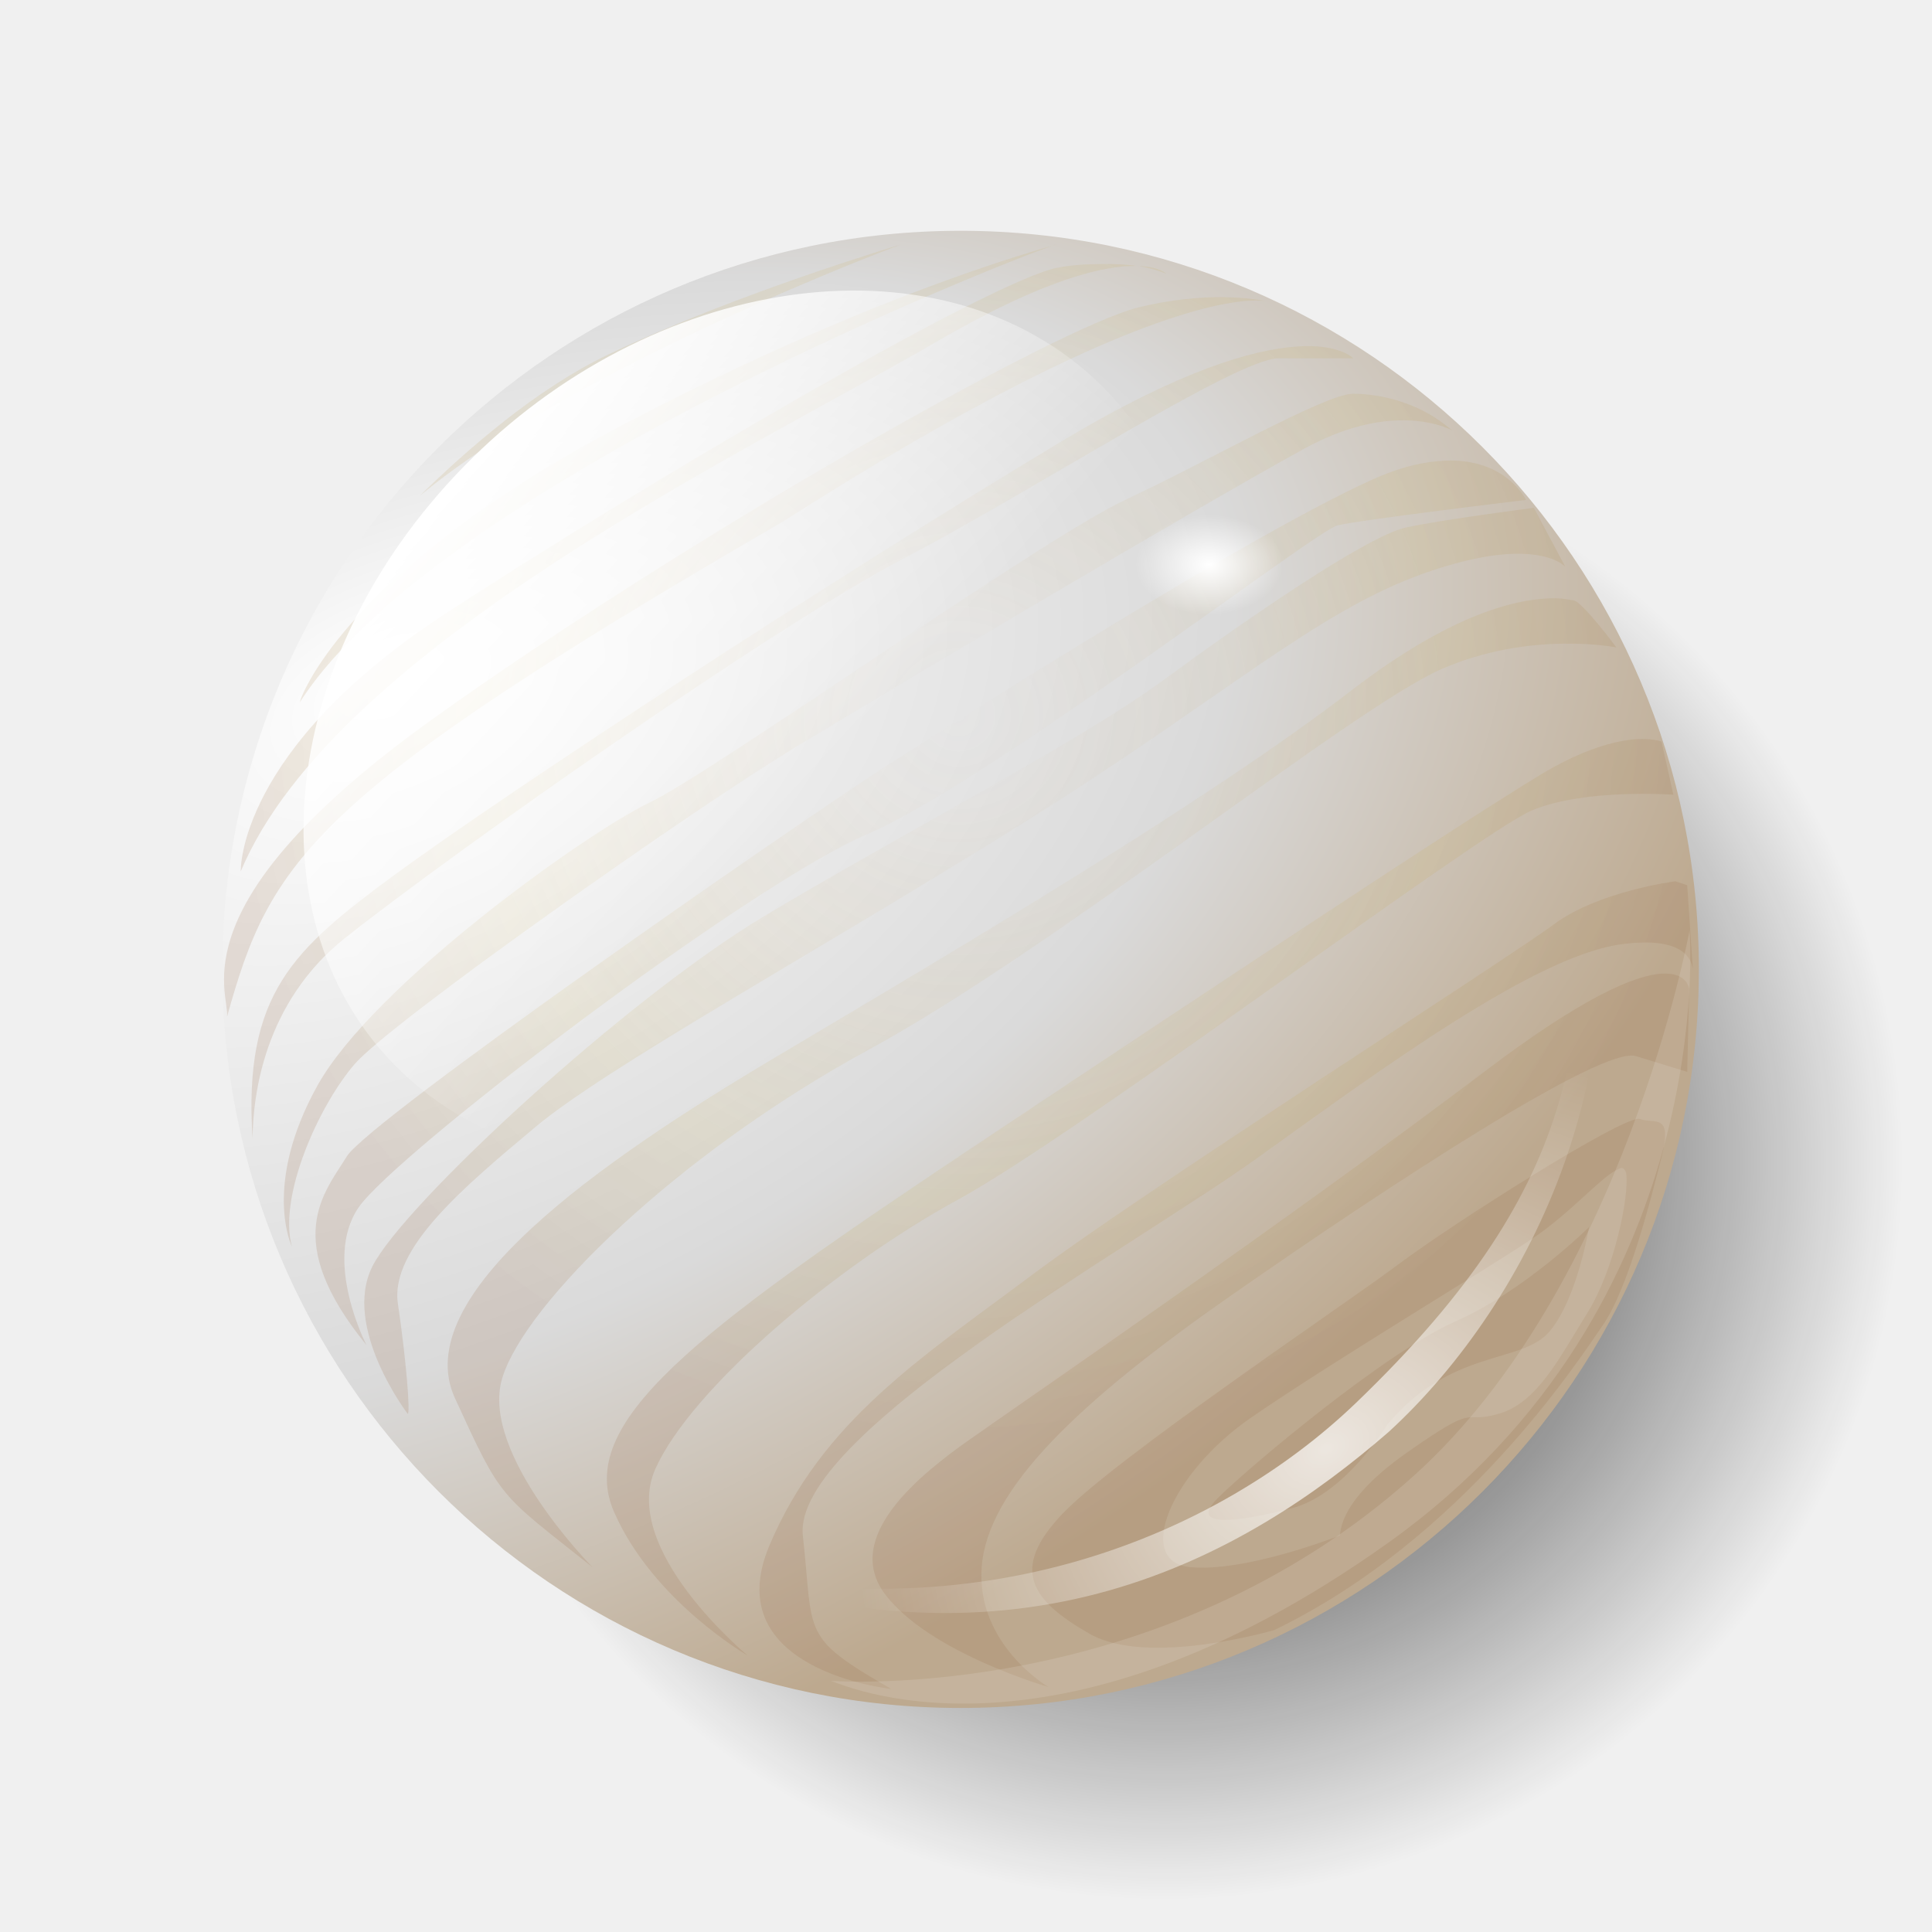
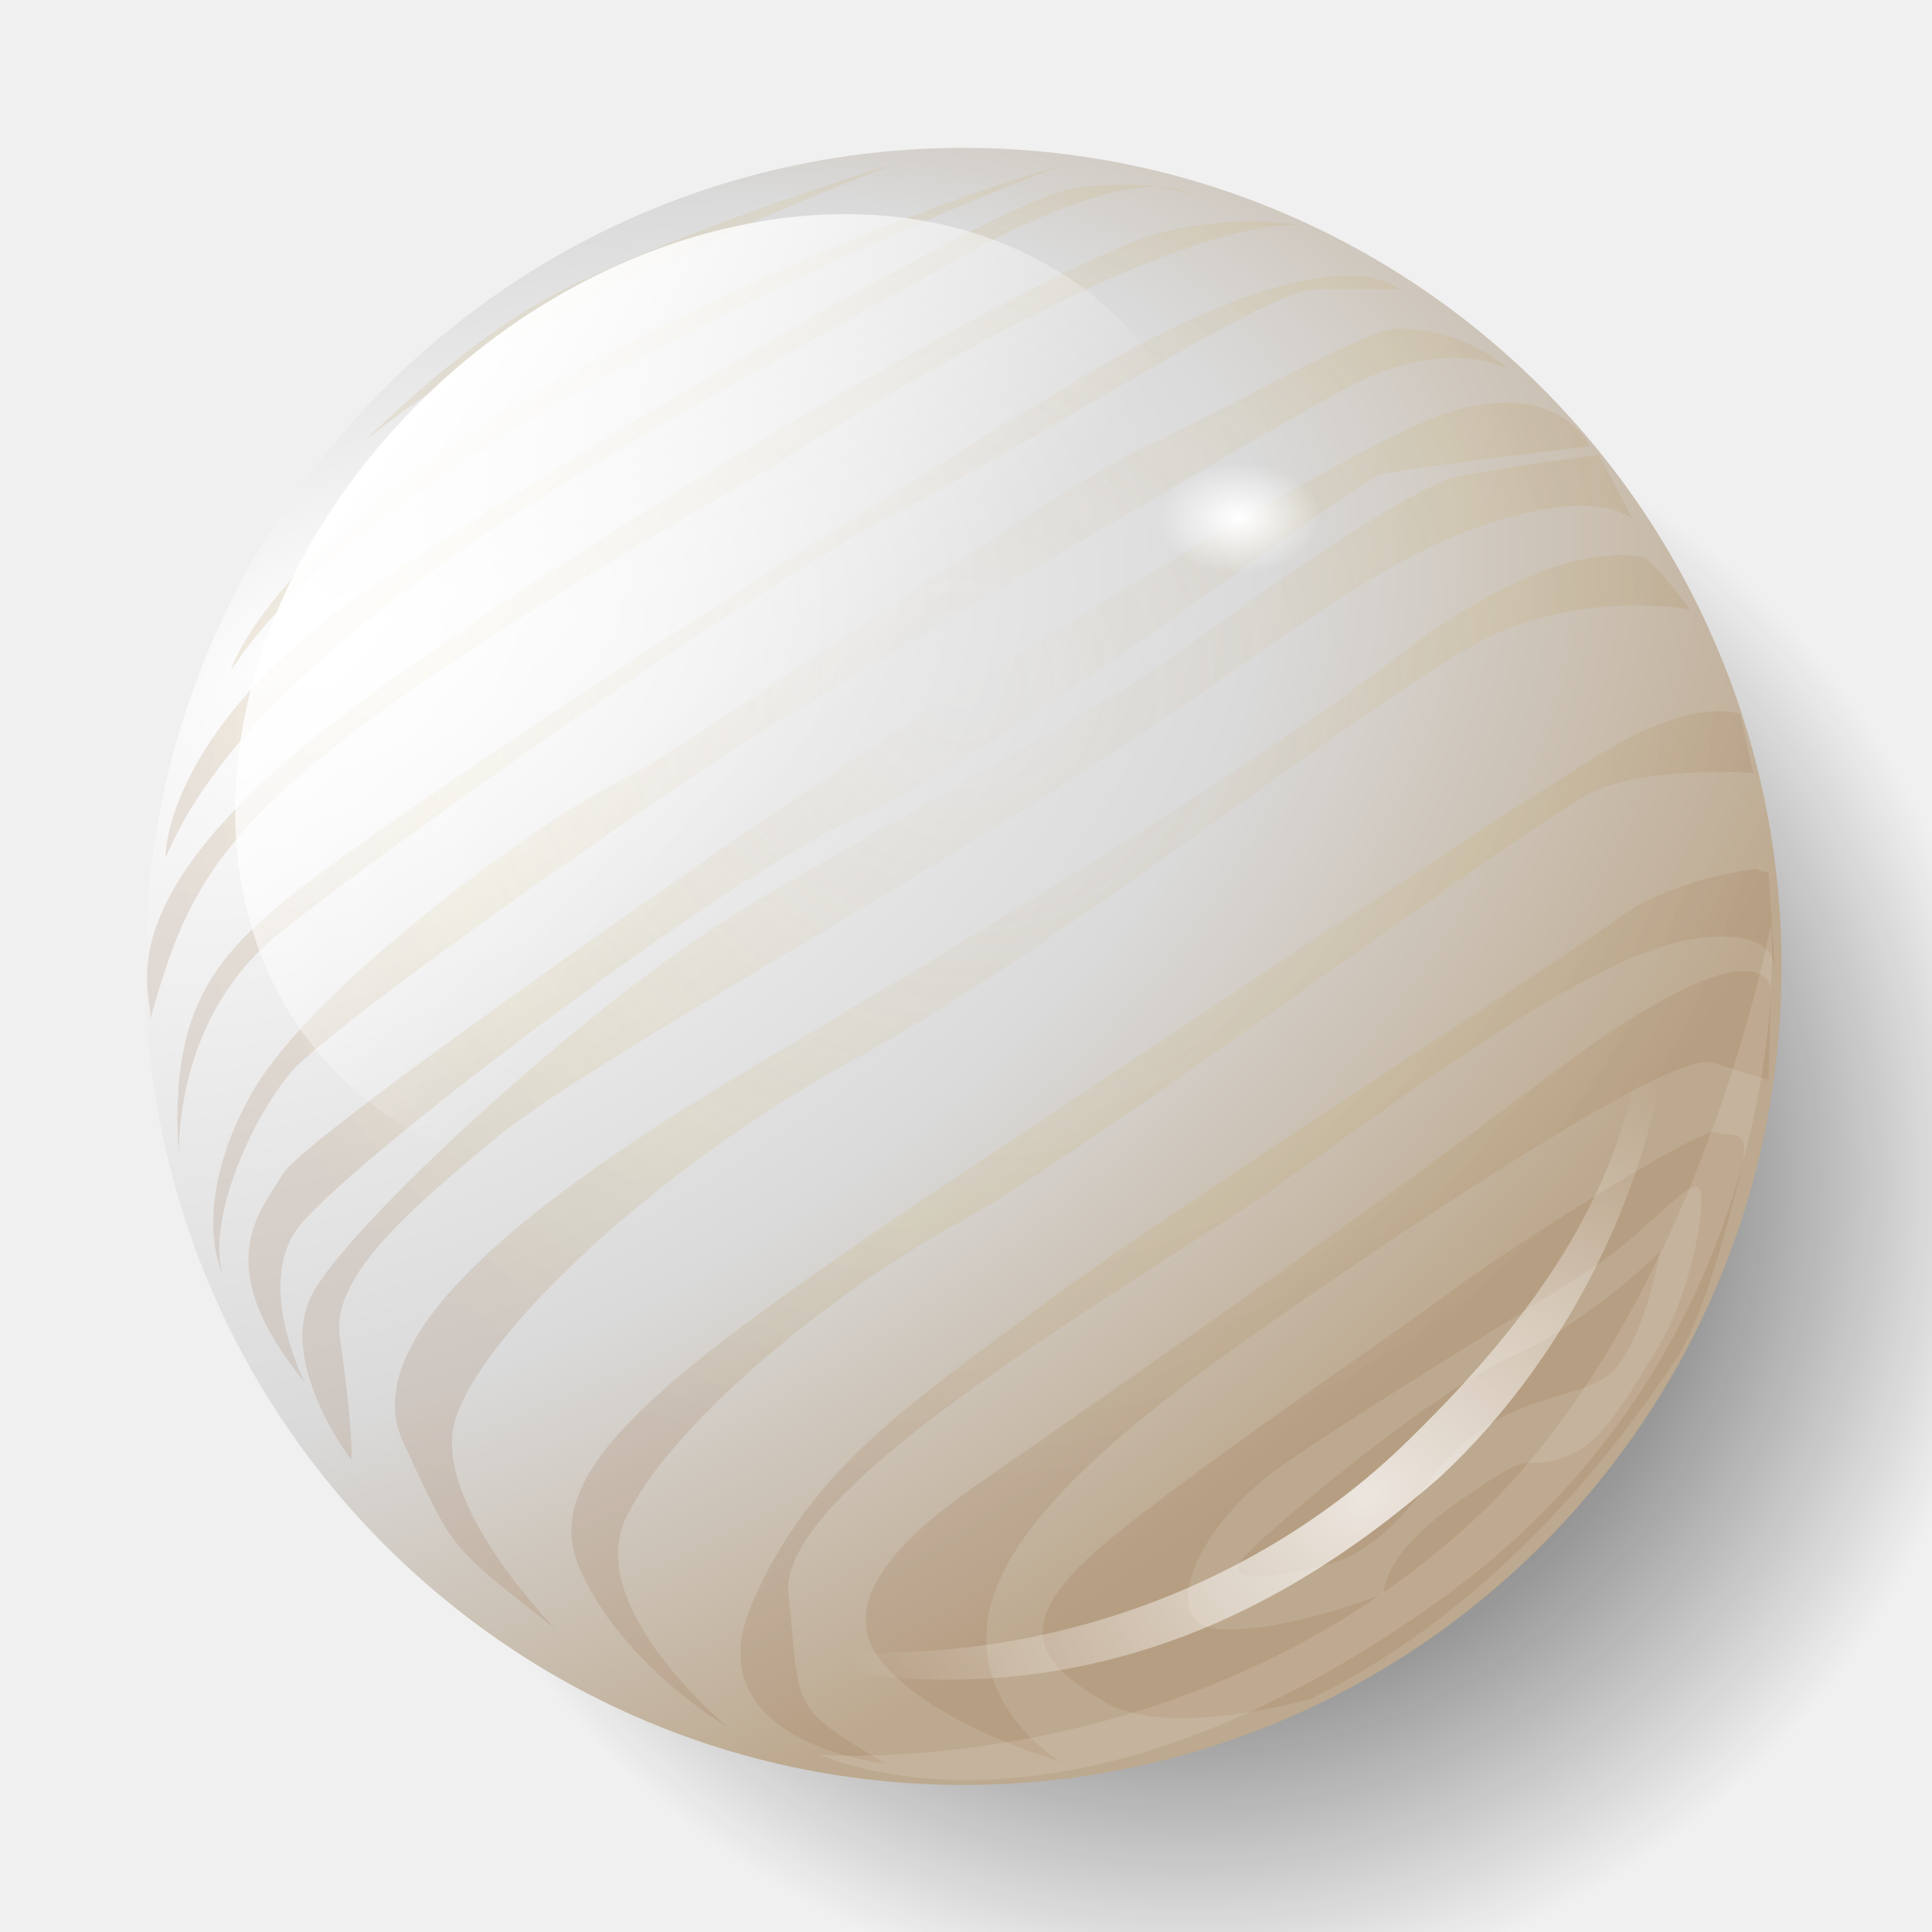
- <svg xmlns="http://www.w3.org/2000/svg" xmlns:xlink="http://www.w3.org/1999/xlink" width="30.72" height="30.72" id="svg8570" version="1.1">
+ <svg xmlns="http://www.w3.org/2000/svg" xmlns:xlink="http://www.w3.org/1999/xlink" width="27.72" height="27.72" id="svg8570" version="1.1">
  <defs id="defs8572">
    <radialGradient xlink:href="#linearGradient20345" id="radialGradient6204" gradientUnits="userSpaceOnUse" gradientTransform="matrix(1,0,0,1.000468,0,1.957504)" cx="128.534" cy="90.865" fx="128.534" fy="90.865" r="11.739" />
    <linearGradient id="linearGradient20345">
      <stop id="stop20347" offset="0" style="stop-color:black;stop-opacity:1;" />
      <stop id="stop20349" offset="1" style="stop-color:black;stop-opacity:0;" />
    </linearGradient>
    <radialGradient r="11.231" fy="75.778" fx="-48.377" cy="76.442" cx="-44.353" gradientTransform="matrix(0.4795333,1.045705,-1.856401,0.8512977,280.0685,71.11366)" gradientUnits="userSpaceOnUse" id="radialGradient6283" xlink:href="#linearGradient4176" />
    <linearGradient id="linearGradient4176">
      <stop style="stop-color:#ffffff;stop-opacity:1" offset="0" id="stop4178" />
      <stop id="stop4182" offset="0.603" style="stop-color:#dadada;stop-opacity:1;" />
      <stop style="stop-color:#bda98f;stop-opacity:1;" offset="1" id="stop4180" />
    </linearGradient>
    <radialGradient xlink:href="#linearGradient4222" id="radialGradient4228" cx="115.257" cy="295.697" fx="115.257" fy="295.697" r="11.68" gradientTransform="matrix(1,0,0,0.9833345,10,-205.0043)" gradientUnits="userSpaceOnUse" />
    <linearGradient id="linearGradient4222">
      <stop style="stop-color:#cf9b49;stop-opacity:0;" offset="0" id="stop4224" />
      <stop id="stop4230" offset="0.663" style="stop-color:#c7a949;stop-opacity:0.747;" />
      <stop style="stop-color:#976a45;stop-opacity:1;" offset="1" id="stop4226" />
    </linearGradient>
    <linearGradient xlink:href="#linearGradient4236" id="linearGradient4284" x1="112.406" y1="291.312" x2="112.349" y2="296.589" gradientUnits="userSpaceOnUse" />
    <linearGradient id="linearGradient4236">
      <stop style="stop-color:#ffffff;stop-opacity:1;" offset="0" id="stop4238" />
      <stop id="stop4244" offset="0.5" style="stop-color:#ffffff;stop-opacity:0.498;" />
      <stop style="stop-color:#ffffff;stop-opacity:0;" offset="1" id="stop4240" />
    </linearGradient>
    <radialGradient xlink:href="#linearGradient4236" id="radialGradient4242" cx="113.933" cy="295.829" fx="113.933" fy="295.829" r="2.386" gradientTransform="matrix(1,0,0,0.9259259,0,21.91329)" gradientUnits="userSpaceOnUse" />
    <linearGradient id="linearGradient8542">
      <stop style="stop-color:#ffffff;stop-opacity:1;" offset="0" id="stop8544" />
      <stop id="stop8546" offset="0.5" style="stop-color:#ffffff;stop-opacity:0.498;" />
      <stop style="stop-color:#ffffff;stop-opacity:0;" offset="1" id="stop8548" />
    </linearGradient>
    <radialGradient xlink:href="#linearGradient4236" id="radialGradient4297" cx="116.922" cy="311.737" fx="116.922" fy="311.737" r="6.469" gradientTransform="matrix(1.073347,-0.6021139,0.4214841,0.7513508,-125.789,-66.39272)" gradientUnits="userSpaceOnUse" />
    <linearGradient id="linearGradient8551">
      <stop style="stop-color:#ffffff;stop-opacity:1;" offset="0" id="stop8553" />
      <stop id="stop8555" offset="0.5" style="stop-color:#ffffff;stop-opacity:0.498;" />
      <stop style="stop-color:#ffffff;stop-opacity:0;" offset="1" id="stop8557" />
    </linearGradient>
    <radialGradient r="6.469" fy="311.737" fx="116.922" cy="311.737" cx="116.922" gradientTransform="matrix(1.073347,-0.6021139,0.4214841,0.7513508,-125.789,-66.39272)" gradientUnits="userSpaceOnUse" id="radialGradient8568" xlink:href="#linearGradient4236" />
  </defs>
-   <g id="layer1" transform="translate(-364.67,-518.703)">
-     <g id="white_stone" transform="translate(254.6539,444.3088)">
+   <g id="layer1" transform="translate(-364.67,-521.703)">
+     <g id="white_stone" transform="translate(253.2019,445.7609)">
      <path id="path8772" d="m 140.272,92.865 c 0,6.483 -5.259,11.744 -11.739,11.744 -6.48,0 -11.739,-5.261 -11.739,-11.744 0,-6.483 5.259,-11.744 11.739,-11.744 6.48,0 11.739,5.261 11.739,11.744 z" style="fill:url(#radialGradient6204);fill-opacity:1;stroke:none;display:inline" />
      <use height="108" width="144" id="use2426" transform="translate(108,72)" xlink:href="#rect2376" y="0" x="0" />
      <path id="path5865" d="m 137.029,89.808 c 0,6.483 -5.259,11.744 -11.739,11.744 -6.48,0 -11.739,-5.261 -11.739,-11.744 0,-6.483 5.259,-11.744 11.739,-11.744 6.48,0 11.739,5.261 11.739,11.744 z" style="fill:url(#radialGradient6283);fill-opacity:1;stroke:none;display:inline" />
      <path id="path4184" d="m 124.344,78.281 c 0,0 -2.623,0.778 -4.656,1.75 -1.139,0.545 -2.231,1.498 -3,2.25 2.496,-2.079 7.656,-4 7.656,-4 z m 2.469,0 c 0.221,-0.044 -2.619,0.621 -6.906,2.875 -4.287,2.254 -5.081,4.229 -5.125,4.406 2.298,-3.58 11.81,-7.237 12.031,-7.281 z m 0.719,0.312 c -0.215,0.002 -0.454,0.007 -0.719,0.062 -1.061,0.221 -6.404,3.334 -9.719,5.5 -3.315,2.166 -3.25,4.094 -3.25,4.094 1.503,-3.58 8.133,-6.714 11.094,-8.438 1.717,-1 2.666,-1.198 3.156,-1.188 -0.155,-0.025 -0.347,-0.033 -0.562,-0.031 z m 0.594,0.031 c 0.274,0.05 0.438,0.125 0.438,0.125 0,0 -0.104,-0.112 -0.438,-0.125 z m 1.5,0.5 c -0.348,-0.017 -0.859,0.002 -1.5,0.156 -1.282,0.309 -7.184,3.646 -11.25,6.562 -4.066,2.917 -3.206,4.321 -3.25,4.719 0.69,-2.47 1.286,-3.497 8.844,-7.875 6.143,-3.933 7.688,-3.5 7.688,-3.5 0,0 -0.183,-0.046 -0.531,-0.062 z m 1,0.781 c -0.691,0.05 -1.841,0.373 -3.719,1.5 -3.757,2.254 -8.946,5.669 -10.625,6.906 -1.597,1.177 -2.4,1.88 -2.25,4.188 0.006,-0.673 0.176,-2.16 1.469,-3.188 1.724,-1.37 6.842,-4.971 8.875,-6.031 2.033,-1.061 5.306,-3.188 5.969,-3.188 l 1.188,0 c 0,0 -0.216,-0.237 -0.906,-0.188 z m 0.906,0.75 c -0.442,0 -2.299,1.069 -3.625,1.688 -1.326,0.619 -6.546,4.326 -7.562,4.812 -1.016,0.486 -4.397,2.909 -5.281,4.5 -0.884,1.591 -0.406,2.562 -0.406,2.562 -0.221,-0.795 0.425,-2.243 1,-2.906 0.575,-0.663 5.321,-4.015 7,-5.031 1.679,-1.016 6.326,-3.778 8.094,-4.75 1.768,-0.972 2.692,-0.021 2.25,-0.375 -0.442,-0.354 -1.027,-0.5 -1.469,-0.5 z M 133,81.719 c -0.323,0.012 -0.701,0.091 -1.188,0.312 -1.945,0.884 -6.411,3.71 -7.781,4.594 -1.37,0.884 -8.146,5.582 -8.5,6.156 -0.354,0.575 -1.058,1.321 0.312,3 0,0 -0.7,-1.348 -0.125,-2.188 0.575,-0.84 6.149,-5.098 8.094,-5.938 1.945,-0.84 7.115,-4.818 7.469,-4.906 0.354,-0.088 3,-0.406 3,-0.406 0,0 -0.312,-0.662 -1.281,-0.625 z m 1.406,0.75 c 0,0 -1.413,0.18 -2.031,0.312 -0.619,0.133 -2.549,1.465 -3.875,2.438 -1.326,0.972 -4.134,2.424 -6.344,3.75 -2.21,1.326 -5.733,4.59 -6.219,5.562 -0.486,0.972 0.562,2.344 0.562,2.344 0.044,0 -0.024,-0.866 -0.156,-1.75 -0.133,-0.884 1.083,-1.884 2.188,-2.812 1.105,-0.928 4.355,-2.717 7.625,-4.75 3.27,-2.033 4.763,-3.444 6.531,-4.062 1.768,-0.619 2.219,-0.094 2.219,-0.094 l -0.5,-0.938 z m 0.344,1.438 c -0.474,-0.004 -1.526,0.143 -3.25,1.469 -2.298,1.768 -6.297,4.133 -9.125,5.812 -2.828,1.679 -5.876,3.802 -5.125,5.438 0.751,1.635 0.685,1.494 2.188,2.688 0,0 -1.791,-1.807 -1.438,-3 0.354,-1.193 2.807,-3.584 5.812,-5.219 3.005,-1.635 7.711,-5.444 9.125,-6.062 1.414,-0.619 2.781,-0.344 2.781,-0.344 0,0 -0.555,-0.75 -0.688,-0.75 -0.033,0 -0.123,-0.03 -0.281,-0.031 z m 1.188,2.25 c -0.331,0.039 -0.819,0.187 -1.438,0.562 -1.237,0.751 -4.719,3.052 -9.094,5.969 -4.375,2.917 -6.244,4.336 -5.625,5.75 0.619,1.414 2.125,2.281 2.125,2.281 0,0 -2.043,-1.687 -1.469,-2.969 0.575,-1.282 2.868,-3.221 4.812,-4.281 1.945,-1.061 8.285,-5.834 9.125,-6.188 0.84,-0.354 2.25,-0.25 2.25,-0.25 l -0.188,-0.844 c 0,0 -0.169,-0.07 -0.5,-0.031 z m 0.719,2.25 c 0,0 -1.23,0.157 -1.938,0.688 -0.707,0.53 -6.513,4.237 -8.281,5.562 -1.768,1.326 -3.348,2.324 -4.188,4.312 -0.84,1.989 1.938,2.281 1.938,2.281 -1.458,-0.84 -1.229,-0.847 -1.406,-2.438 -0.177,-1.591 5.186,-4.542 7.219,-6 2.033,-1.458 4.442,-3.229 5.812,-3.406 0.987,-0.127 1.125,0.248 1.125,0.469 l -0.094,-1.406 -0.188,-0.062 z M 136.438,89.875 c -0.42,0.028 -1.234,0.36 -2.781,1.531 -3.094,2.342 -7.467,5.345 -8.219,5.875 -0.751,0.53 -2.051,1.541 -1.344,2.469 0.707,0.928 2.594,1.469 2.594,1.469 0,0 -1.151,-0.669 -1.062,-1.906 0.088,-1.237 1.525,-2.62 4,-4.344 2.475,-1.724 5.876,-3.958 6.406,-3.781 l 0.812,0.25 0.031,-1.312 c 0,0 -0.018,-0.278 -0.438,-0.25 z m -0.344,2.312 c -0.221,-0.088 -2.96,1.65 -3.844,2.312 -0.884,0.663 -4.504,3.085 -5.344,3.969 -0.84,0.884 -0.491,1.376 0.438,1.906 0.928,0.53 2.938,-0.062 2.938,-0.062 3.005,-1.458 4.821,-4.269 5.219,-4.844 0.398,-0.575 0.761,-1.98 0.938,-2.688 0.177,-0.707 -0.123,-0.505 -0.344,-0.594 z m -0.281,0.781 c 0.028,0.009 0.057,0.05 0.062,0.094 0.044,0.354 -0.183,1.512 -0.625,2.219 -0.442,0.707 -0.788,1.417 -1.406,1.594 -0.619,0.177 -0.276,-0.215 -1.469,0.625 -1.193,0.84 -1.018,1.357 -1.062,1.312 0,0 -1.491,0.588 -2.375,0.5 -0.884,-0.088 -0.313,-1.491 0.969,-2.375 1.282,-0.884 3.673,-2.313 4.469,-2.844 0.597,-0.398 1.101,-0.982 1.344,-1.094 0.04,-0.019 0.066,-0.041 0.094,-0.031 z m -0.531,0.938 c 0,0 -1.02,1.014 -2.125,1.5 -1.105,0.486 -3.295,2.326 -3.781,2.812 -0.486,0.486 0.348,0.377 1.188,0.156 0.84,-0.221 1.5,-1.312 1.5,-1.312 1.016,-1.237 2.152,-0.97 2.594,-1.5 0.442,-0.53 0.625,-1.656 0.625,-1.656 z" style="opacity:0.175;color:#000000;fill:url(#radialGradient4228);fill-opacity:1;fill-rule:nonzero;stroke:none;stroke-width:0.4;marker:none;visibility:visible;display:inline;overflow:visible;enable-background:accumulate" />
      <path id="path4232" d="m 123.225,101.121 c 0,0 5.215,0.398 9.281,-3.27 3.341,-3.014 4.375,-8.662 4.375,-8.662 0,0 0.492,5.956 -4.773,9.723 -5.436,3.889 -8.795,2.21 -8.883,2.21 z" style="color:#000000;fill:#ffffff;fill-opacity:0.122;fill-rule:nonzero;stroke:none;stroke-width:0.4;marker:none;visibility:visible;display:inline;overflow:visible;enable-background:accumulate" />
      <path transform="matrix(1.061634,-1.176191,1.117351,0.8933059,-327.7136,-45.91952)" d="m 117.312,295.625 c 0,2.382 -2.197,4.312 -4.906,4.312 -2.71,0 -4.906,-1.931 -4.906,-4.312 0,-2.382 2.197,-4.312 4.906,-4.312 2.71,0 4.906,1.931 4.906,4.312 z" id="path4276" style="color:#000000;fill:url(#linearGradient4284);fill-opacity:1;fill-rule:nonzero;stroke:none;stroke-width:0.4;marker:none;visibility:visible;display:inline;overflow:visible;enable-background:accumulate" />
      <path transform="matrix(0.4907407,0,0,0.36,73.32842,-23.12507)" d="m 116.319,295.829 c 0,1.22 -1.068,2.21 -2.386,2.21 -1.318,0 -2.386,-0.989 -2.386,-2.21 0,-1.22 1.068,-2.21 2.386,-2.21 1.318,0 2.386,0.989 2.386,2.21 z" id="path4234" style="color:#000000;fill:url(#radialGradient4242);fill-opacity:1;fill-rule:nonzero;stroke:none;stroke-width:0.4;marker:none;visibility:visible;display:inline;overflow:visible;enable-background:accumulate" />
      <path id="path4286" d="m 120.988,99.27 c 5.242,1.926 8.818,-0.118 11.111,-2.109 2.266,-2.079 4.186,-5.993 3.04,-10.132 0.133,3.712 0.164,6.095 -3.563,9.673 -2.186,2.099 -6.022,3.728 -10.589,2.568 z" style="opacity:0.744;color:#000000;fill:url(#radialGradient8568);fill-opacity:1;fill-rule:nonzero;stroke:none;stroke-width:0.4;marker:none;visibility:visible;display:inline;overflow:visible;enable-background:accumulate" />
    </g>
  </g>
</svg>
